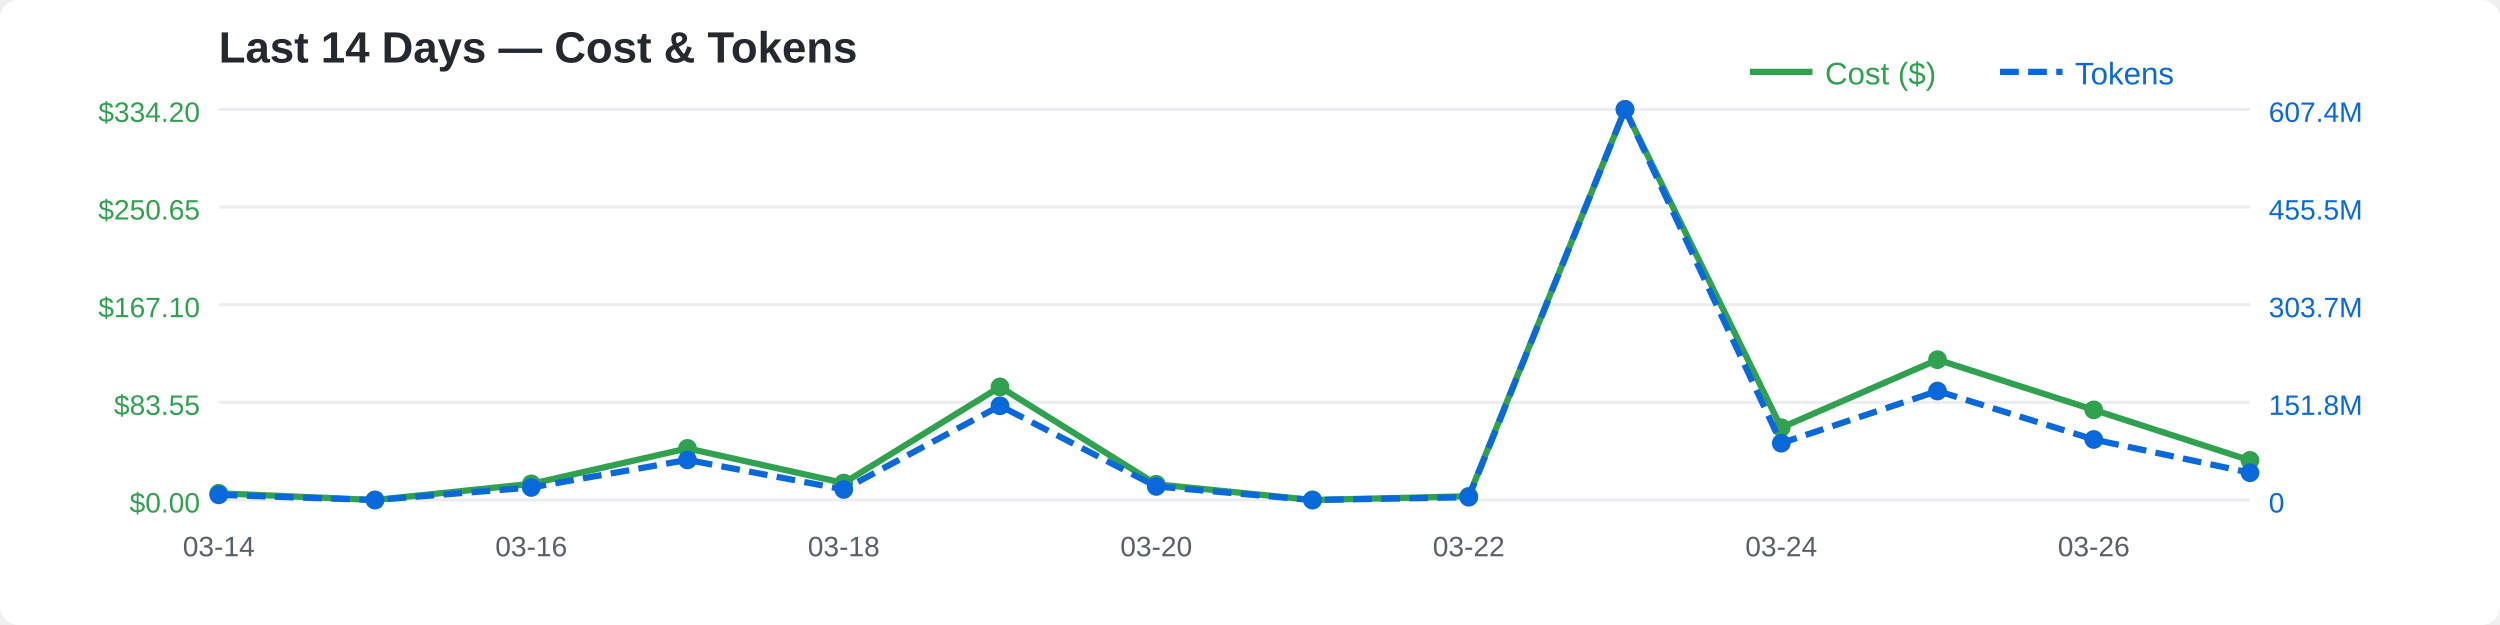
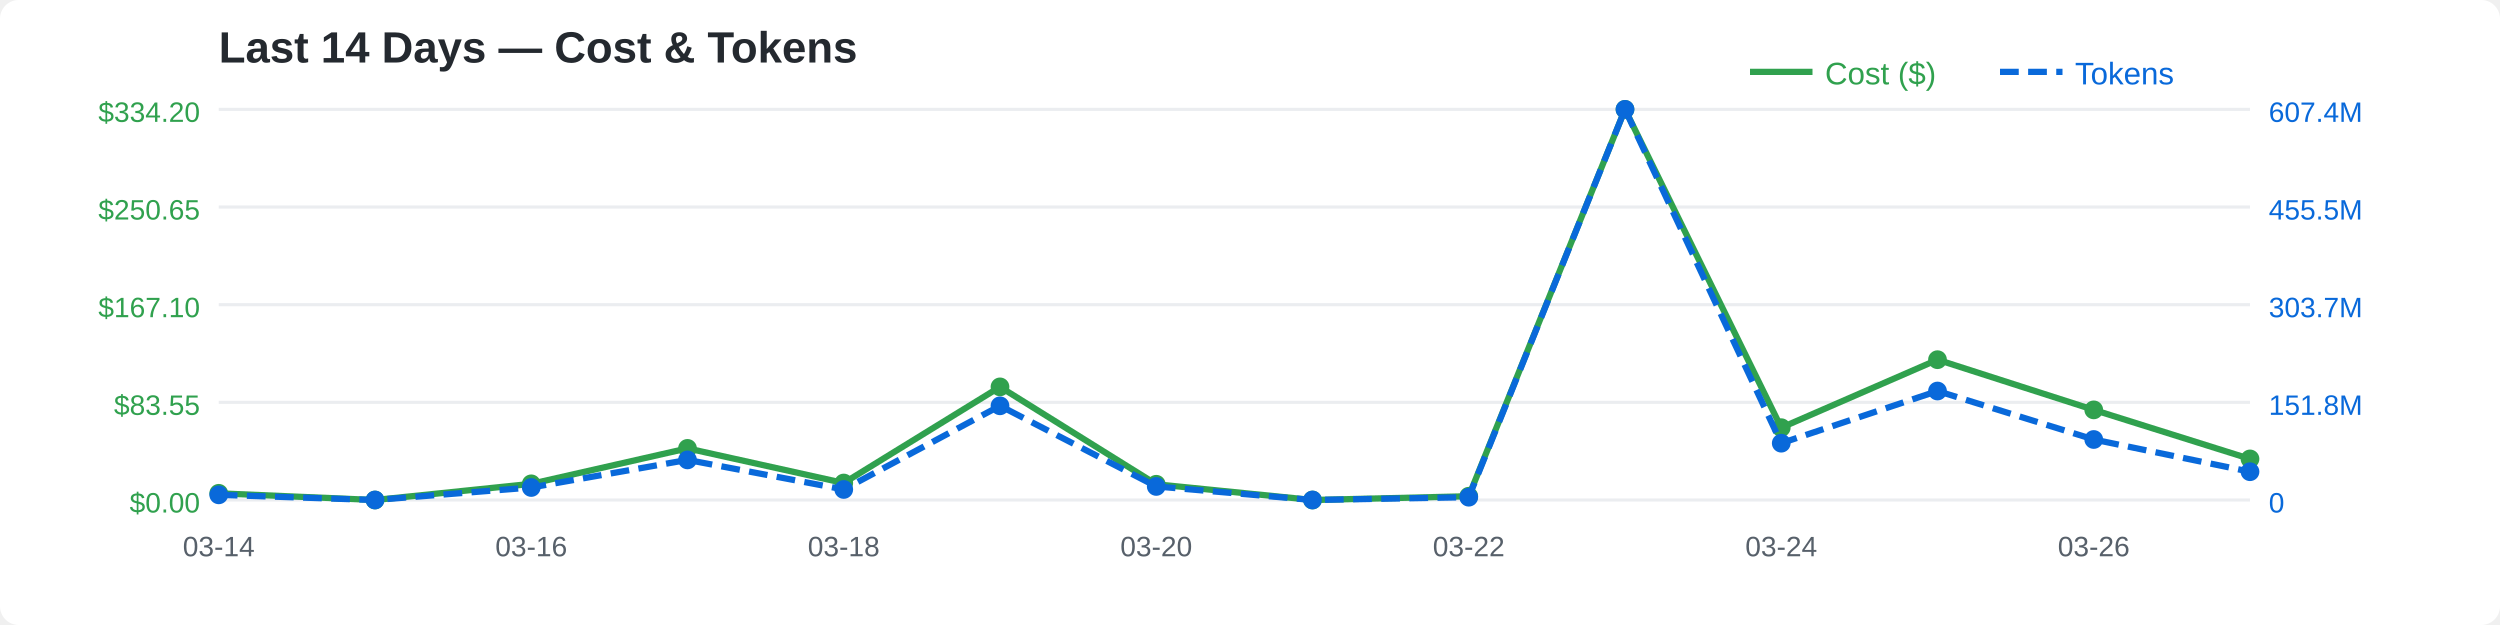
<svg xmlns="http://www.w3.org/2000/svg" width="800" height="200" viewBox="0 0 800 200">
  <rect width="800" height="200" fill="#ffffff" rx="6" />
  <text x="70" y="20" font-family="Arial, sans-serif" font-size="14" fill="#24292f" font-weight="bold">Last 14 Days — Cost &amp; Tokens</text>
  <line x1="70" y1="35.0" x2="720" y2="35.0" stroke="#ebedf0" stroke-width="1" />
  <line x1="70" y1="66.25" x2="720" y2="66.25" stroke="#ebedf0" stroke-width="1" />
  <line x1="70" y1="97.5" x2="720" y2="97.5" stroke="#ebedf0" stroke-width="1" />
  <line x1="70" y1="128.75" x2="720" y2="128.75" stroke="#ebedf0" stroke-width="1" />
  <line x1="70" y1="160.0" x2="720" y2="160.0" stroke="#ebedf0" stroke-width="1" />
  <text x="70.0" y="178" font-family="Arial, sans-serif" font-size="9" fill="#57606a" text-anchor="middle">03-14</text>
  <text x="170.0" y="178" font-family="Arial, sans-serif" font-size="9" fill="#57606a" text-anchor="middle">03-16</text>
  <text x="270.0" y="178" font-family="Arial, sans-serif" font-size="9" fill="#57606a" text-anchor="middle">03-18</text>
  <text x="370.0" y="178" font-family="Arial, sans-serif" font-size="9" fill="#57606a" text-anchor="middle">03-20</text>
  <text x="470.0" y="178" font-family="Arial, sans-serif" font-size="9" fill="#57606a" text-anchor="middle">03-22</text>
  <text x="570.0" y="178" font-family="Arial, sans-serif" font-size="9" fill="#57606a" text-anchor="middle">03-24</text>
  <text x="670.0" y="178" font-family="Arial, sans-serif" font-size="9" fill="#57606a" text-anchor="middle">03-26</text>
  <text x="64" y="39.0" font-family="Arial, sans-serif" font-size="9" fill="#30a14e" text-anchor="end">$334.20</text>
  <text x="64" y="70.25" font-family="Arial, sans-serif" font-size="9" fill="#30a14e" text-anchor="end">$250.65</text>
  <text x="64" y="101.5" font-family="Arial, sans-serif" font-size="9" fill="#30a14e" text-anchor="end">$167.10</text>
  <text x="64" y="132.75" font-family="Arial, sans-serif" font-size="9" fill="#30a14e" text-anchor="end">$83.55</text>
  <text x="64" y="164.0" font-family="Arial, sans-serif" font-size="9" fill="#30a14e" text-anchor="end">$0.00</text>
  <text x="726" y="39.0" font-family="Arial, sans-serif" font-size="9" fill="#0969da">607.4M</text>
  <text x="726" y="70.25" font-family="Arial, sans-serif" font-size="9" fill="#0969da">455.5M</text>
  <text x="726" y="101.5" font-family="Arial, sans-serif" font-size="9" fill="#0969da">303.7M</text>
  <text x="726" y="132.75" font-family="Arial, sans-serif" font-size="9" fill="#0969da">151.8M</text>
  <text x="726" y="164.0" font-family="Arial, sans-serif" font-size="9" fill="#0969da">0</text>
-   <polyline points="70.0,157.86 120.0,160.0 170.0,154.827 220.0,143.482 270.0,154.568 320.0,123.802 370.0,154.966 420.0,160.0 470.0,158.795 520.0,35.0 570.0,136.859 620.0,115.101 670.0,131.16 720.0,147.327" fill="none" stroke="#30a14e" stroke-width="2" />
+   <polyline points="70.0,157.86 120.0,160.0 170.0,154.827 220.0,143.482 270.0,154.568 320.0,123.802 370.0,154.966 420.0,160.0 470.0,158.795 520.0,35.0 570.0,136.859 620.0,115.101 670.0,131.16 720.0,146.856" fill="none" stroke="#30a14e" stroke-width="2" />
  <circle cx="70.0" cy="157.86" r="3" fill="#30a14e">
    </circle>
  <circle cx="120.0" cy="160.0" r="3" fill="#30a14e">
    </circle>
  <circle cx="170.0" cy="154.827" r="3" fill="#30a14e">
    </circle>
  <circle cx="220.0" cy="143.482" r="3" fill="#30a14e">
    </circle>
  <circle cx="270.0" cy="154.568" r="3" fill="#30a14e">
    </circle>
  <circle cx="320.0" cy="123.802" r="3" fill="#30a14e">
    </circle>
  <circle cx="370.0" cy="154.966" r="3" fill="#30a14e">
    </circle>
  <circle cx="420.0" cy="160.0" r="3" fill="#30a14e">
    </circle>
  <circle cx="470.0" cy="158.795" r="3" fill="#30a14e">
    </circle>
  <circle cx="520.0" cy="35.0" r="3" fill="#30a14e">
    </circle>
  <circle cx="570.0" cy="136.859" r="3" fill="#30a14e">
    </circle>
  <circle cx="620.0" cy="115.101" r="3" fill="#30a14e">
    </circle>
  <circle cx="670.0" cy="131.16" r="3" fill="#30a14e">
    </circle>
-   <circle cx="720.0" cy="147.327" r="3" fill="#30a14e">
+   <circle cx="720.0" cy="146.856" r="3" fill="#30a14e">
    </circle>
-   <polyline points="70.0,158.348 120.0,160.0 170.0,155.999 220.0,147.169 270.0,156.63 320.0,129.859 370.0,155.662 420.0,160.0 470.0,159.105 520.0,35.0 570.0,141.82 620.0,125.128 670.0,140.638 720.0,151.272" fill="none" stroke="#0969da" stroke-width="2" stroke-dasharray="6,3" />
+   <polyline points="70.0,158.348 120.0,160.0 170.0,155.999 220.0,147.169 270.0,156.63 320.0,129.859 370.0,155.662 420.0,160.0 470.0,159.105 520.0,35.0 570.0,141.82 620.0,125.128 670.0,140.638 720.0,150.95" fill="none" stroke="#0969da" stroke-width="2" stroke-dasharray="6,3" />
  <circle cx="70.0" cy="158.348" r="3" fill="#0969da">
    </circle>
  <circle cx="120.0" cy="160.0" r="3" fill="#0969da">
    </circle>
  <circle cx="170.0" cy="155.999" r="3" fill="#0969da">
    </circle>
  <circle cx="220.0" cy="147.169" r="3" fill="#0969da">
    </circle>
  <circle cx="270.0" cy="156.63" r="3" fill="#0969da">
    </circle>
  <circle cx="320.0" cy="129.859" r="3" fill="#0969da">
    </circle>
  <circle cx="370.0" cy="155.662" r="3" fill="#0969da">
    </circle>
  <circle cx="420.0" cy="160.0" r="3" fill="#0969da">
    </circle>
  <circle cx="470.0" cy="159.105" r="3" fill="#0969da">
    </circle>
  <circle cx="520.0" cy="35.0" r="3" fill="#0969da">
    </circle>
  <circle cx="570.0" cy="141.82" r="3" fill="#0969da">
    </circle>
  <circle cx="620.0" cy="125.128" r="3" fill="#0969da">
    </circle>
  <circle cx="670.0" cy="140.638" r="3" fill="#0969da">
    </circle>
-   <circle cx="720.0" cy="151.272" r="3" fill="#0969da">
+   <circle cx="720.0" cy="150.95" r="3" fill="#0969da">
    </circle>
  <line x1="560" y1="23" x2="580" y2="23" stroke="#30a14e" stroke-width="2" />
  <text x="584" y="27" font-family="Arial, sans-serif" font-size="10" fill="#30a14e">Cost ($)</text>
  <line x1="640" y1="23" x2="660" y2="23" stroke="#0969da" stroke-width="2" stroke-dasharray="6,3" />
  <text x="664" y="27" font-family="Arial, sans-serif" font-size="10" fill="#0969da">Tokens</text>
</svg>
